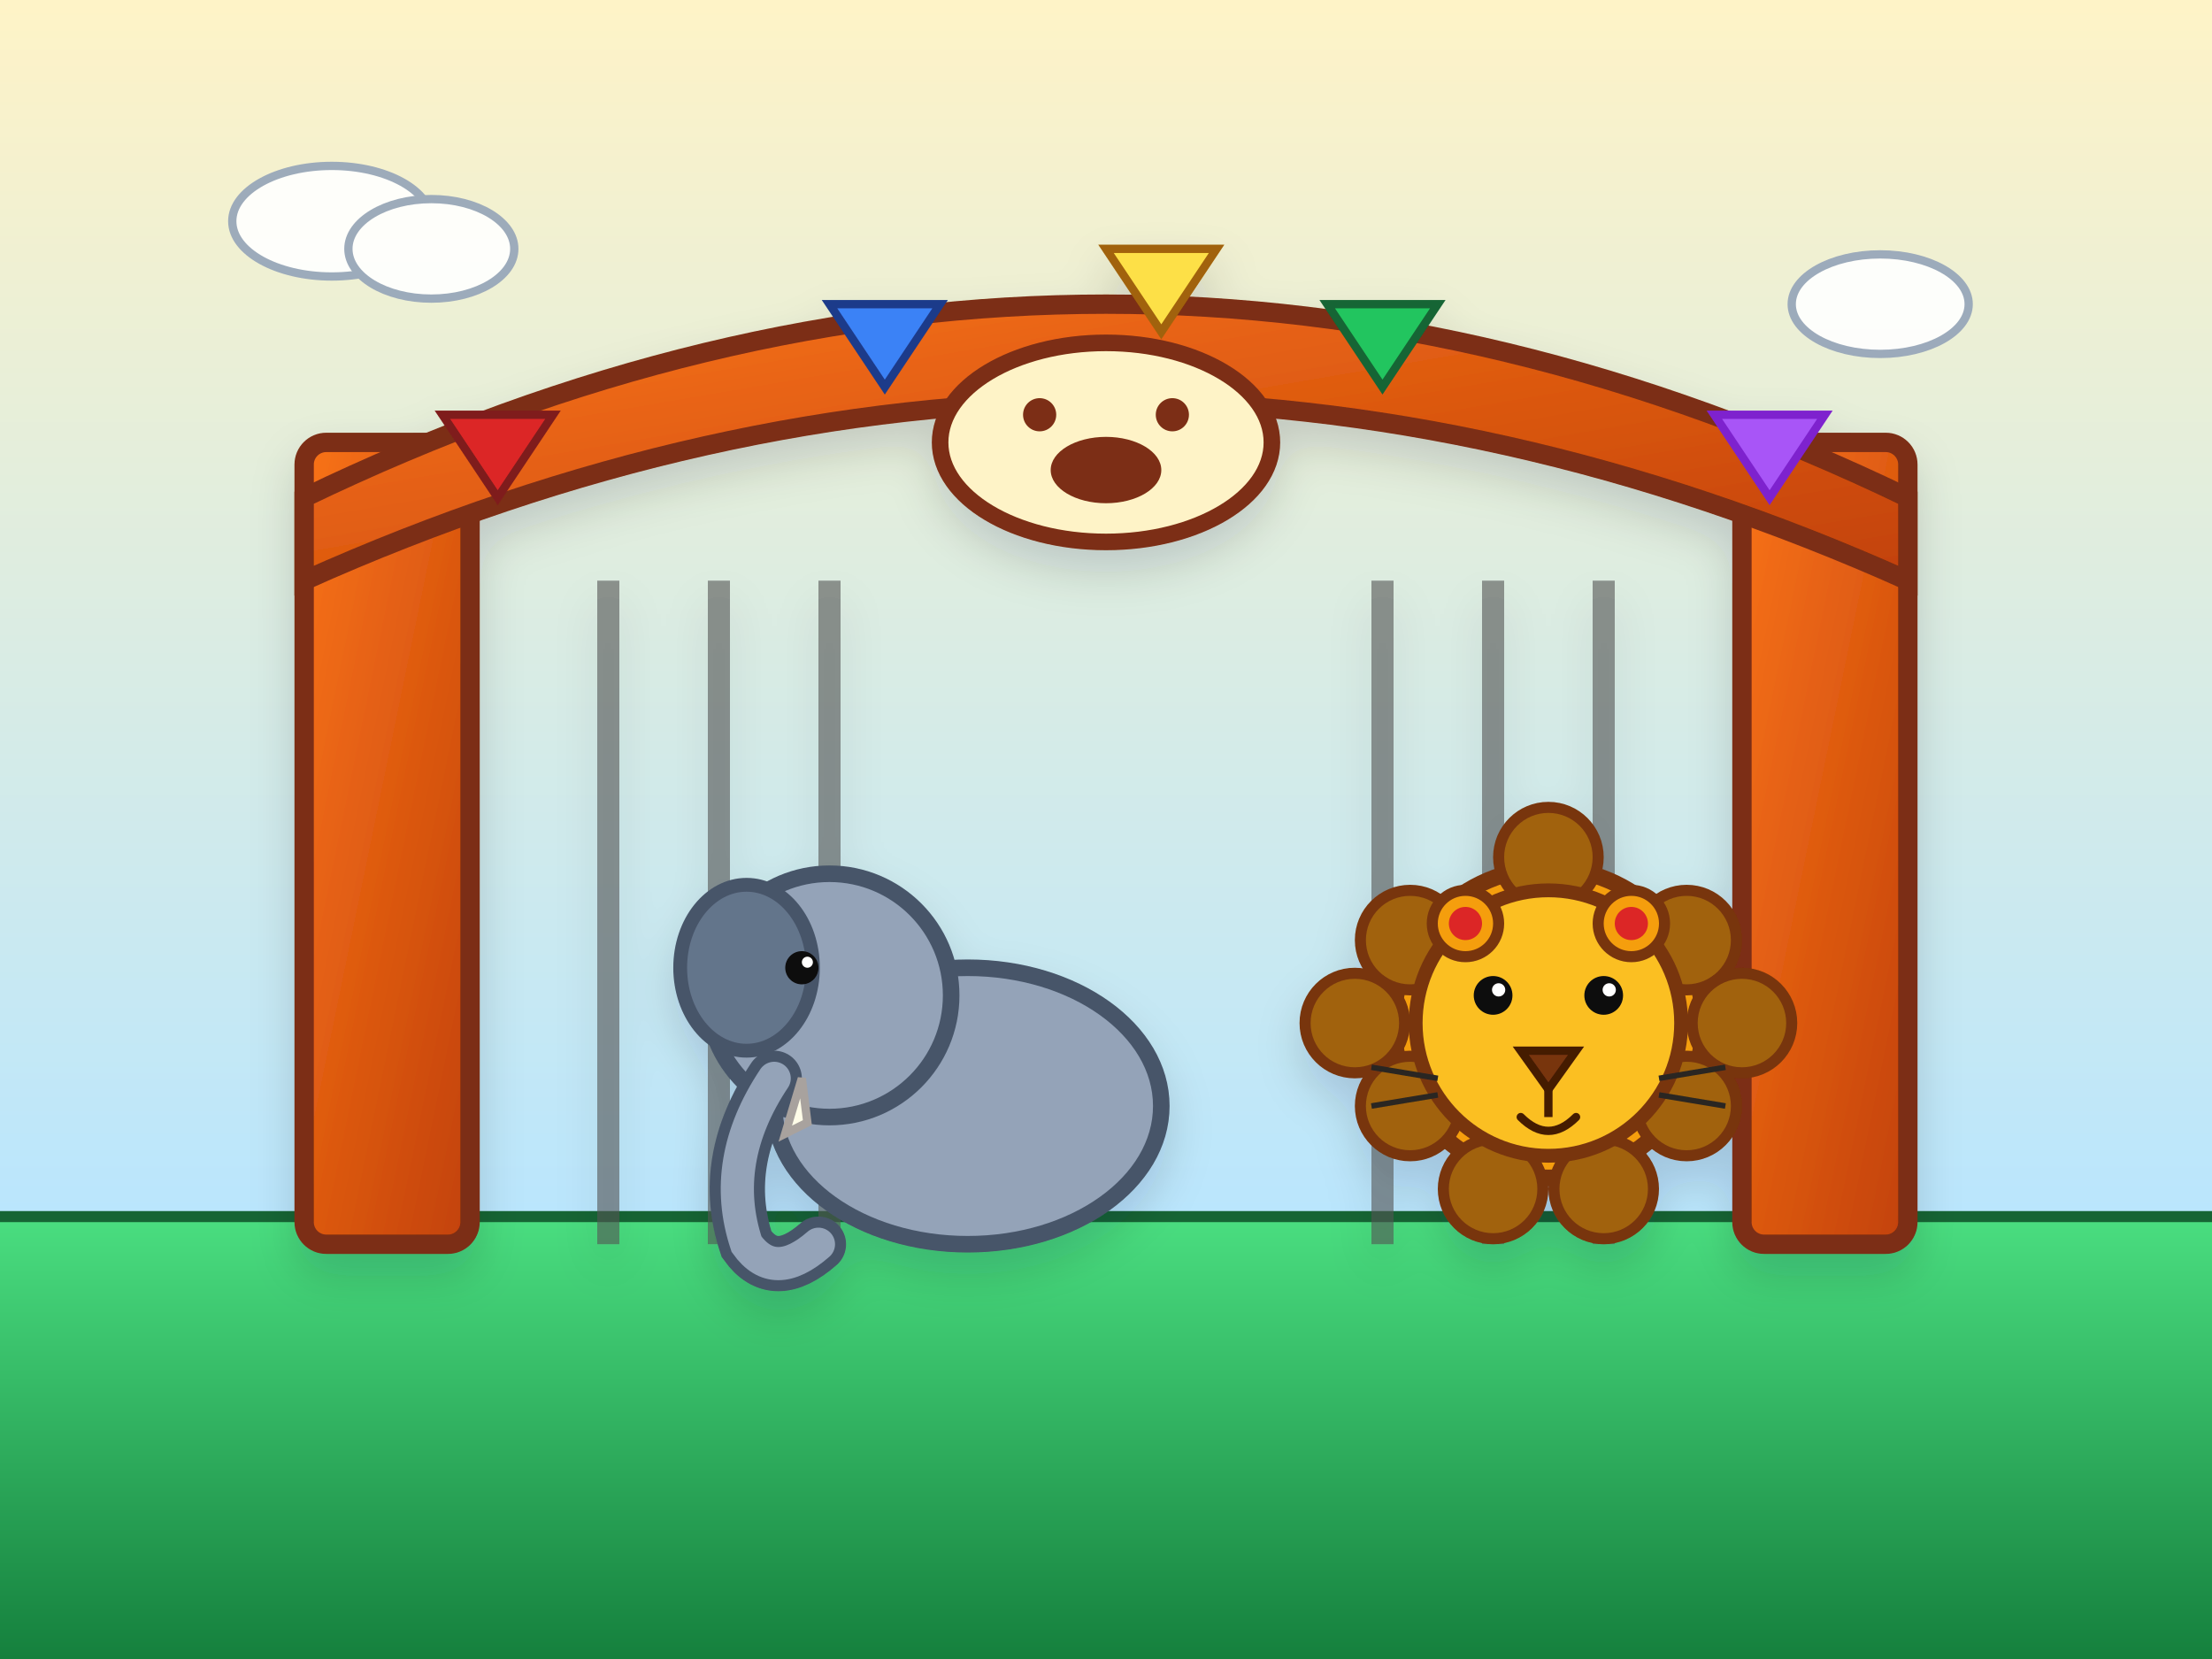
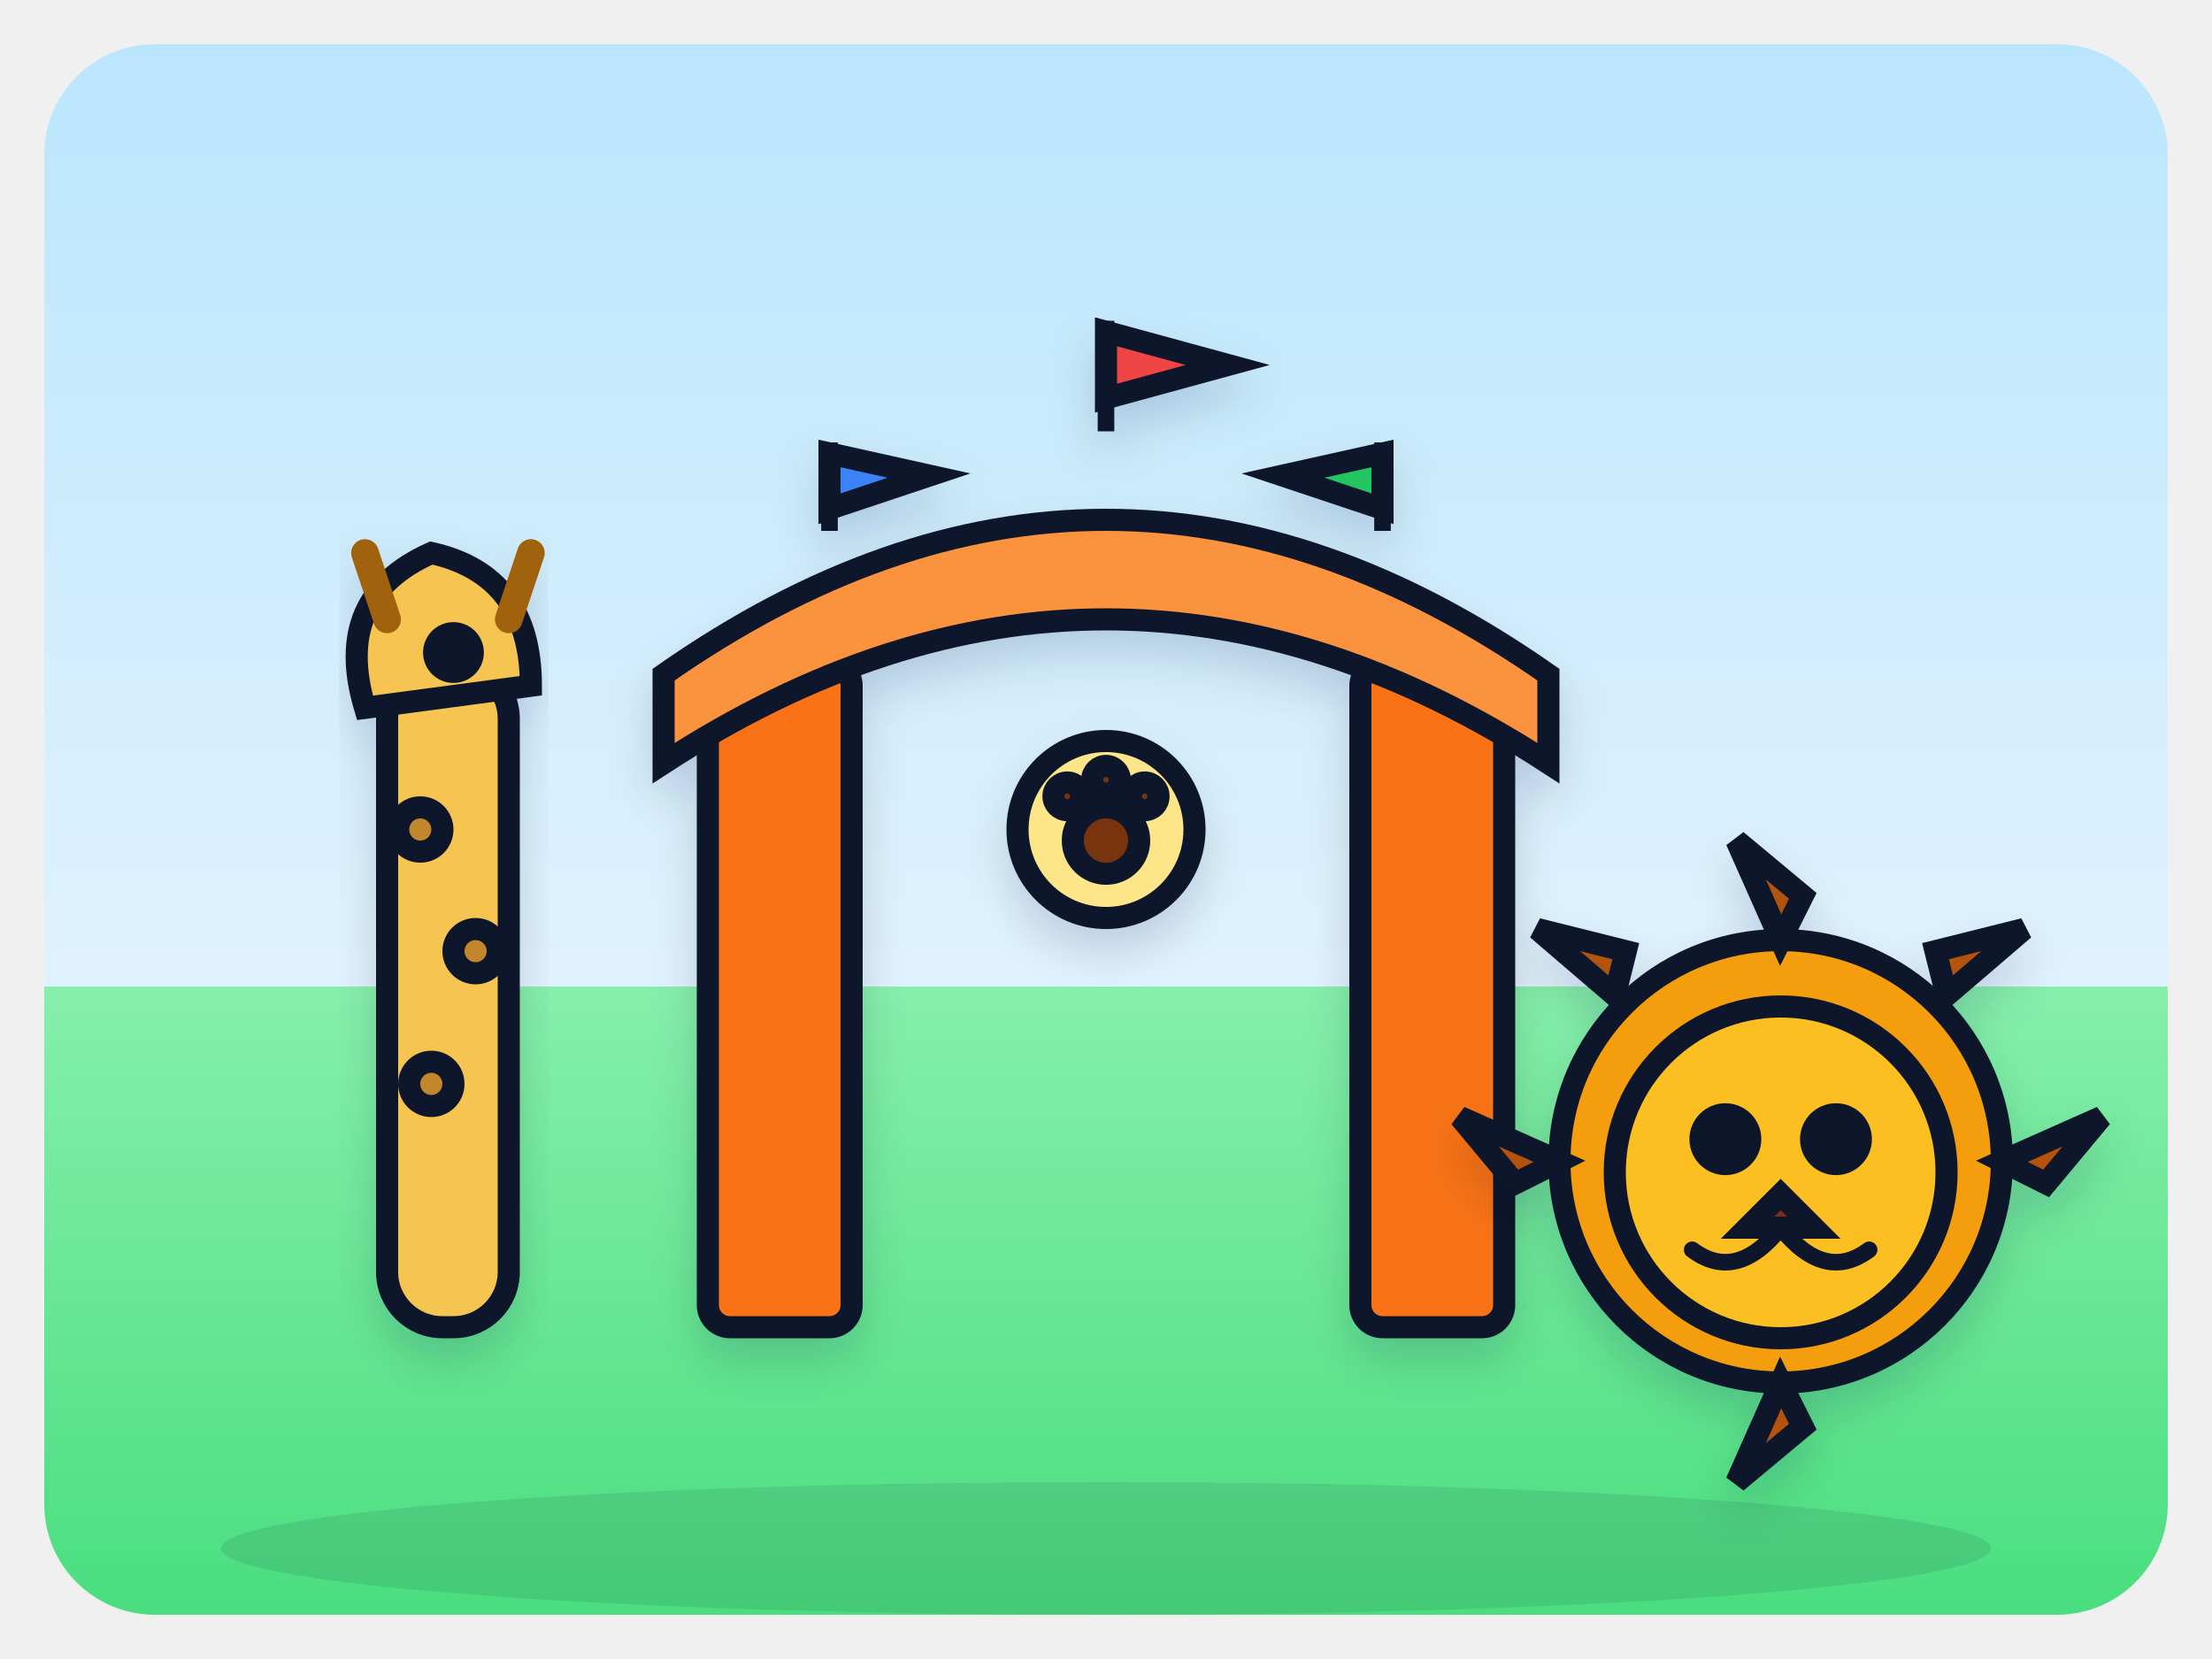
- <svg xmlns="http://www.w3.org/2000/svg" viewBox="0 0 400 300" role="img" aria-labelledby="title-zoo desc-zoo">
+ <svg xmlns="http://www.w3.org/2000/svg" viewBox="0 0 400 300" role="img" aria-labelledby="t-zoo d-zoo">
  <defs>
-     <linearGradient id="sky-zoo" x1="0%" y1="0%" x2="0%" y2="100%">
-       <stop offset="0%" stop-color="#fef3c7" />
-       <stop offset="100%" stop-color="#bae6fd" />
+     <linearGradient id="zoo-bg" x1="0" y1="0" x2="0" y2="1">
+       <stop offset="0%" stop-color="#bae6fd" />
+       <stop offset="60%" stop-color="#e0f2fe" />
+       <stop offset="60%" stop-color="#86efac" />
+       <stop offset="100%" stop-color="#4ade80" />
    </linearGradient>
-     <linearGradient id="ground-zoo" x1="0%" y1="0%" x2="0%" y2="100%">
-       <stop offset="0%" stop-color="#4ade80" />
-       <stop offset="100%" stop-color="#15803d" />
-     </linearGradient>
-     <linearGradient id="arch-grad" x1="0%" y1="0%" x2="100%" y2="100%">
-       <stop offset="0%" stop-color="#f97316" />
-       <stop offset="100%" stop-color="#c2410c" />
-     </linearGradient>
-     <filter id="soft-shadow" x="-10%" y="-10%" width="120%" height="120%">
+     <filter id="zoo-sh" x="-10%" y="-10%" width="120%" height="120%">
      <feDropShadow dx="0" dy="4" stdDeviation="4" flood-color="#0f172a" flood-opacity="0.15" />
    </filter>
  </defs>
-   <rect x="0" y="0" width="400" height="220" fill="url(#sky-zoo)" />
-   <rect x="0" y="220" width="400" height="80" fill="url(#ground-zoo)" />
-   <line x1="0" y1="220" x2="400" y2="220" stroke="#166534" stroke-width="2" />
-   <g fill="#ffffff" stroke="#94a3b8" stroke-width="1.5" opacity="0.9">
-     <ellipse cx="60" cy="40" rx="18" ry="10" />
-     <ellipse cx="78" cy="45" rx="15" ry="9" />
-     <ellipse cx="340" cy="55" rx="16" ry="9" />
+   <rect x="8" y="8" width="384" height="284" rx="20" fill="url(#zoo-bg)" />
+   <ellipse cx="200" cy="280" rx="160" ry="12" fill="#0f172a" opacity="0.1" />
+   <g filter="url(#zoo-sh)" stroke="#0f172a" stroke-width="4">
+     <rect x="70" y="120" width="22" height="120" rx="10" fill="#f5c451" />
+     <path d="M66 128 Q60 108 78 100 Q96 104 96 124 Z" fill="#f5c451" />
+     <path d="M70 112 l-4 -12 M92 112 l4 -12" stroke="#a16207" stroke-width="5" stroke-linecap="round" />
+     <circle cx="82" cy="118" r="3.5" fill="#0f172a" />
+     <g fill="#c2872a">
+       <circle cx="76" cy="150" r="4" />
+       <circle cx="86" cy="172" r="4" />
+       <circle cx="78" cy="196" r="4" />
+     </g>
  </g>
-   <g filter="url(#soft-shadow)">
-     <rect x="55" y="80" width="30" height="145" rx="4" fill="url(#arch-grad)" stroke="#7c2d12" stroke-width="3.5" />
-     <rect x="315" y="80" width="30" height="145" rx="4" fill="url(#arch-grad)" stroke="#7c2d12" stroke-width="3.5" />
-     <path d="M55 90 Q200 20 345 90 L345 105 Q200 40 55 105 Z" fill="url(#arch-grad)" stroke="#7c2d12" stroke-width="3.5" />
-     <path d="M80 75 L90 90 L100 75 Z" fill="#dc2626" stroke="#7f1d1d" stroke-width="1.5" />
-     <path d="M150 55 L160 70 L170 55 Z" fill="#3b82f6" stroke="#1e3a8a" stroke-width="1.5" />
-     <path d="M200 45 L210 60 L220 45 Z" fill="#fde047" stroke="#a16207" stroke-width="1.5" />
-     <path d="M240 55 L250 70 L260 55 Z" fill="#22c55e" stroke="#166534" stroke-width="1.5" />
-     <path d="M310 75 L320 90 L330 75 Z" fill="#a855f7" stroke="#7e22ce" stroke-width="1.5" />
-     <ellipse cx="200" cy="80" rx="30" ry="18" fill="#fef3c7" stroke="#7c2d12" stroke-width="3" />
-     <circle cx="188" cy="75" r="3" fill="#7c2d12" />
-     <circle cx="212" cy="75" r="3" fill="#7c2d12" />
-     <ellipse cx="200" cy="85" rx="10" ry="6" fill="#7c2d12" />
-     <g stroke="#525252" stroke-width="4" opacity="0.6">
-       <line x1="110" y1="105" x2="110" y2="225" />
-       <line x1="130" y1="105" x2="130" y2="225" />
-       <line x1="150" y1="105" x2="150" y2="225" />
-       <line x1="250" y1="105" x2="250" y2="225" />
-       <line x1="270" y1="105" x2="270" y2="225" />
-       <line x1="290" y1="105" x2="290" y2="225" />
+   <g filter="url(#zoo-sh)" stroke="#0f172a" stroke-width="4">
+     <rect x="128" y="120" width="26" height="120" rx="4" fill="#f97316" />
+     <rect x="246" y="120" width="26" height="120" rx="4" fill="#f97316" />
+     <path d="M120 122 Q200 66 280 122 L280 138 Q200 86 120 138 Z" fill="#fb923c" />
+     <path d="M200 78 L200 58" stroke="#0f172a" stroke-width="3" />
+     <path d="M200 60 L222 66 L200 72 Z" fill="#ef4444" />
+     <path d="M150 96 L150 80" stroke="#0f172a" stroke-width="3" />
+     <path d="M150 82 L168 86 L150 92 Z" fill="#3b82f6" />
+     <path d="M250 96 L250 80" stroke="#0f172a" stroke-width="3" />
+     <path d="M250 82 L232 86 L250 92 Z" fill="#22c55e" />
+     <circle cx="200" cy="150" r="16" fill="#fde68a" />
+     <g fill="#78350f">
+       <circle cx="200" cy="152" r="6" />
+       <circle cx="193" cy="144" r="2.5" />
+       <circle cx="200" cy="141" r="2.5" />
+       <circle cx="207" cy="144" r="2.5" />
    </g>
-     <ellipse cx="175" cy="200" rx="35" ry="25" fill="#94a3b8" stroke="#475569" stroke-width="3" />
-     <circle cx="150" cy="180" r="22" fill="#94a3b8" stroke="#475569" stroke-width="3" />
-     <ellipse cx="135" cy="175" rx="12" ry="15" fill="#64748b" stroke="#475569" stroke-width="2.5" />
-     <path d="M140 195 Q130 210 135 225 Q140 232 148 225" fill="none" stroke="#475569" stroke-width="10" stroke-linecap="round" />
-     <path d="M140 195 Q130 210 135 225 Q140 232 148 225" fill="none" stroke="#94a3b8" stroke-width="6" stroke-linecap="round" />
-     <circle cx="145" cy="175" r="3" fill="#0c0a09" />
-     <circle cx="146" cy="174" r="1" fill="#ffffff" />
-     <path d="M145 195 L142 205 L146 203 Z" fill="#fefce8" stroke="#a8a29e" stroke-width="1.5" />
-     <circle cx="280" cy="185" r="28" fill="#f59e0b" stroke="#78350f" stroke-width="3" />
-     <g fill="#a16207" stroke="#78350f" stroke-width="2">
-       <circle cx="255" cy="170" r="9" />
-       <circle cx="255" cy="200" r="9" />
-       <circle cx="305" cy="170" r="9" />
-       <circle cx="305" cy="200" r="9" />
-       <circle cx="280" cy="155" r="9" />
-       <circle cx="270" cy="215" r="9" />
-       <circle cx="290" cy="215" r="9" />
-       <circle cx="245" cy="185" r="9" />
-       <circle cx="315" cy="185" r="9" />
+   </g>
+   <g filter="url(#zoo-sh)" stroke="#0f172a" stroke-width="4">
+     <circle cx="322" cy="210" r="40" fill="#f59e0b" />
+     <g fill="#b45309">
+       <path d="M322 170 l-8 -18 12 10 z" />
+       <path d="M362 210 l18 -8 -10 12 z" />
+       <path d="M322 250 l-8 18 12 -10 z" />
+       <path d="M282 210 l-18 -8 10 12 z" />
+       <path d="M292 180 l-14 -12 16 4z" />
+       <path d="M352 180 l14 -12 -16 4z" />
    </g>
-     <circle cx="280" cy="185" r="24" fill="#fbbf24" stroke="#78350f" stroke-width="2.5" />
-     <circle cx="265" cy="167" r="6" fill="#f59e0b" stroke="#78350f" stroke-width="2" />
-     <circle cx="295" cy="167" r="6" fill="#f59e0b" stroke="#78350f" stroke-width="2" />
-     <circle cx="265" cy="167" r="3" fill="#dc2626" />
-     <circle cx="295" cy="167" r="3" fill="#dc2626" />
-     <circle cx="270" cy="180" r="3.5" fill="#0c0a09" />
-     <circle cx="290" cy="180" r="3.5" fill="#0c0a09" />
-     <circle cx="271" cy="179" r="1.2" fill="#ffffff" />
-     <circle cx="291" cy="179" r="1.2" fill="#ffffff" />
-     <path d="M275 190 L285 190 L280 197 Z" fill="#78350f" stroke="#451a03" stroke-width="1.5" />
-     <path d="M280 197 L280 202" stroke="#451a03" stroke-width="1.5" />
-     <path d="M275 202 Q280 207 285 202" fill="none" stroke="#451a03" stroke-width="1.5" stroke-linecap="round" />
-     <line x1="260" y1="195" x2="248" y2="193" stroke="#292524" stroke-width="1" />
-     <line x1="260" y1="198" x2="248" y2="200" stroke="#292524" stroke-width="1" />
-     <line x1="300" y1="195" x2="312" y2="193" stroke="#292524" stroke-width="1" />
-     <line x1="300" y1="198" x2="312" y2="200" stroke="#292524" stroke-width="1" />
+     <circle cx="322" cy="212" r="30" fill="#fbbf24" />
+     <circle cx="312" cy="206" r="4.5" fill="#0f172a" />
+     <circle cx="332" cy="206" r="4.5" fill="#0f172a" />
+     <path d="M322 216 l-6 6 12 0 z" fill="#7c2d12" />
+     <path d="M322 222 Q314 232 306 226 M322 222 Q330 232 338 226" fill="none" stroke="#0f172a" stroke-width="3" stroke-linecap="round" />
  </g>
</svg>
